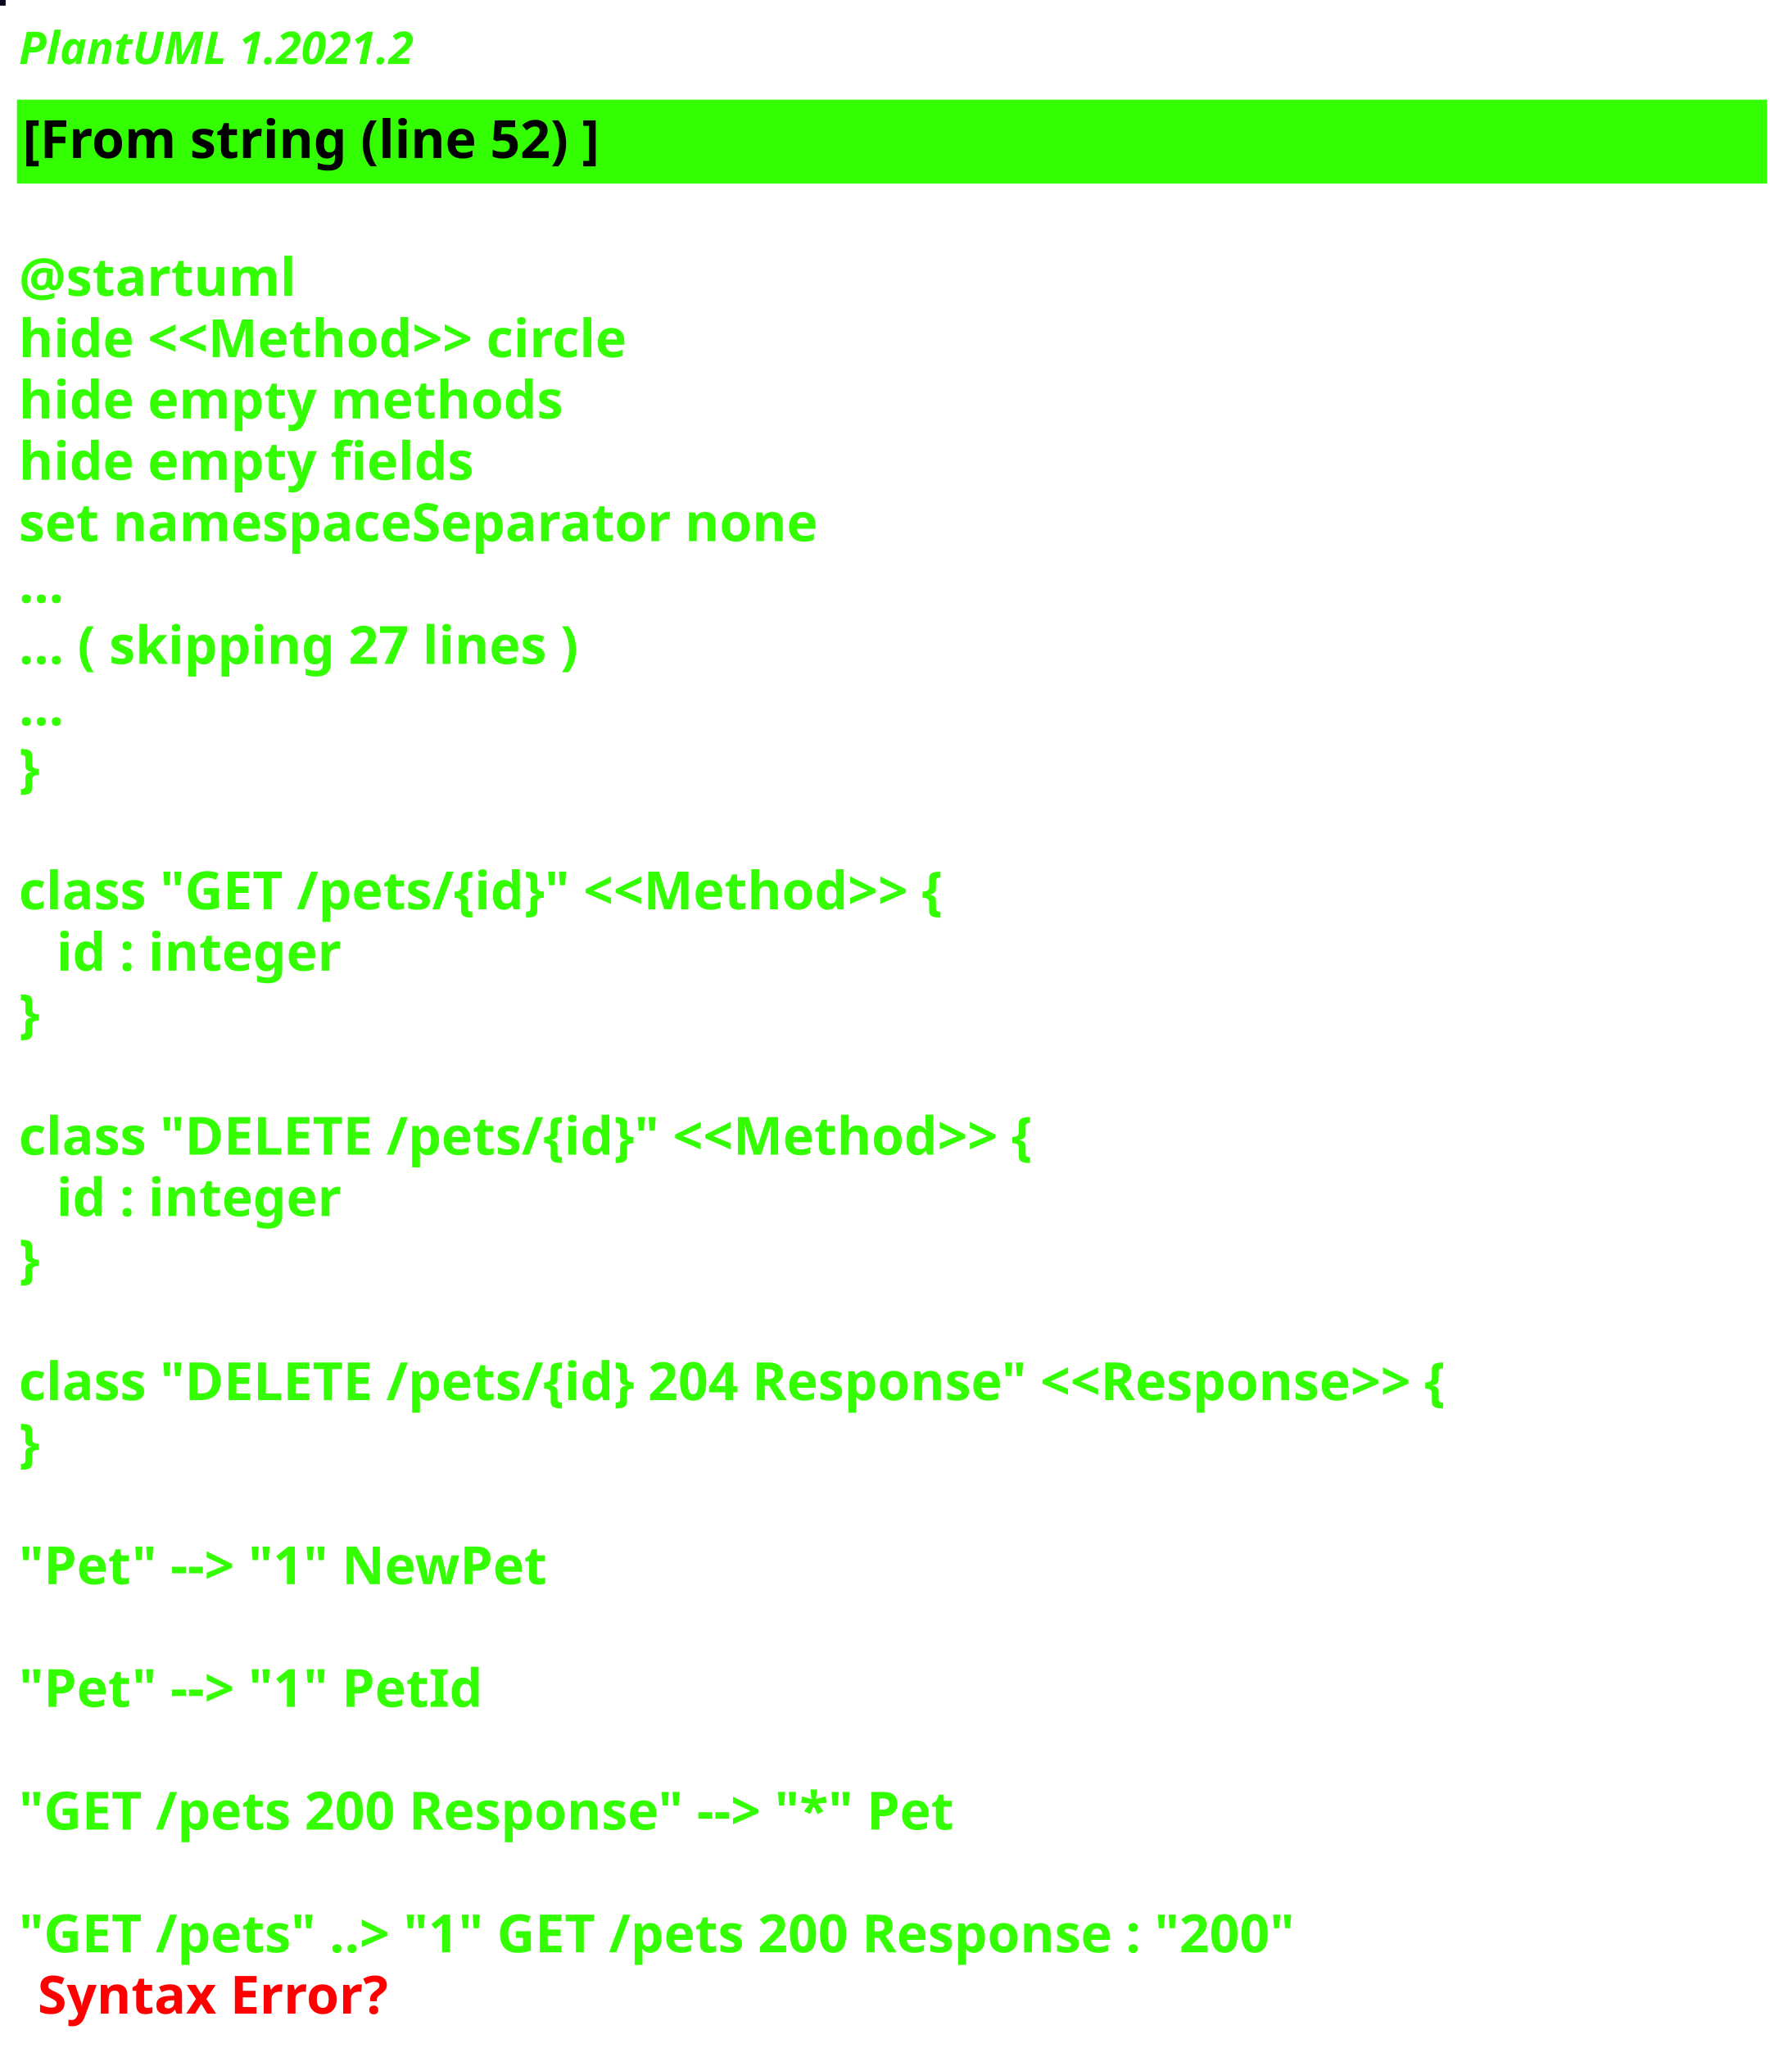
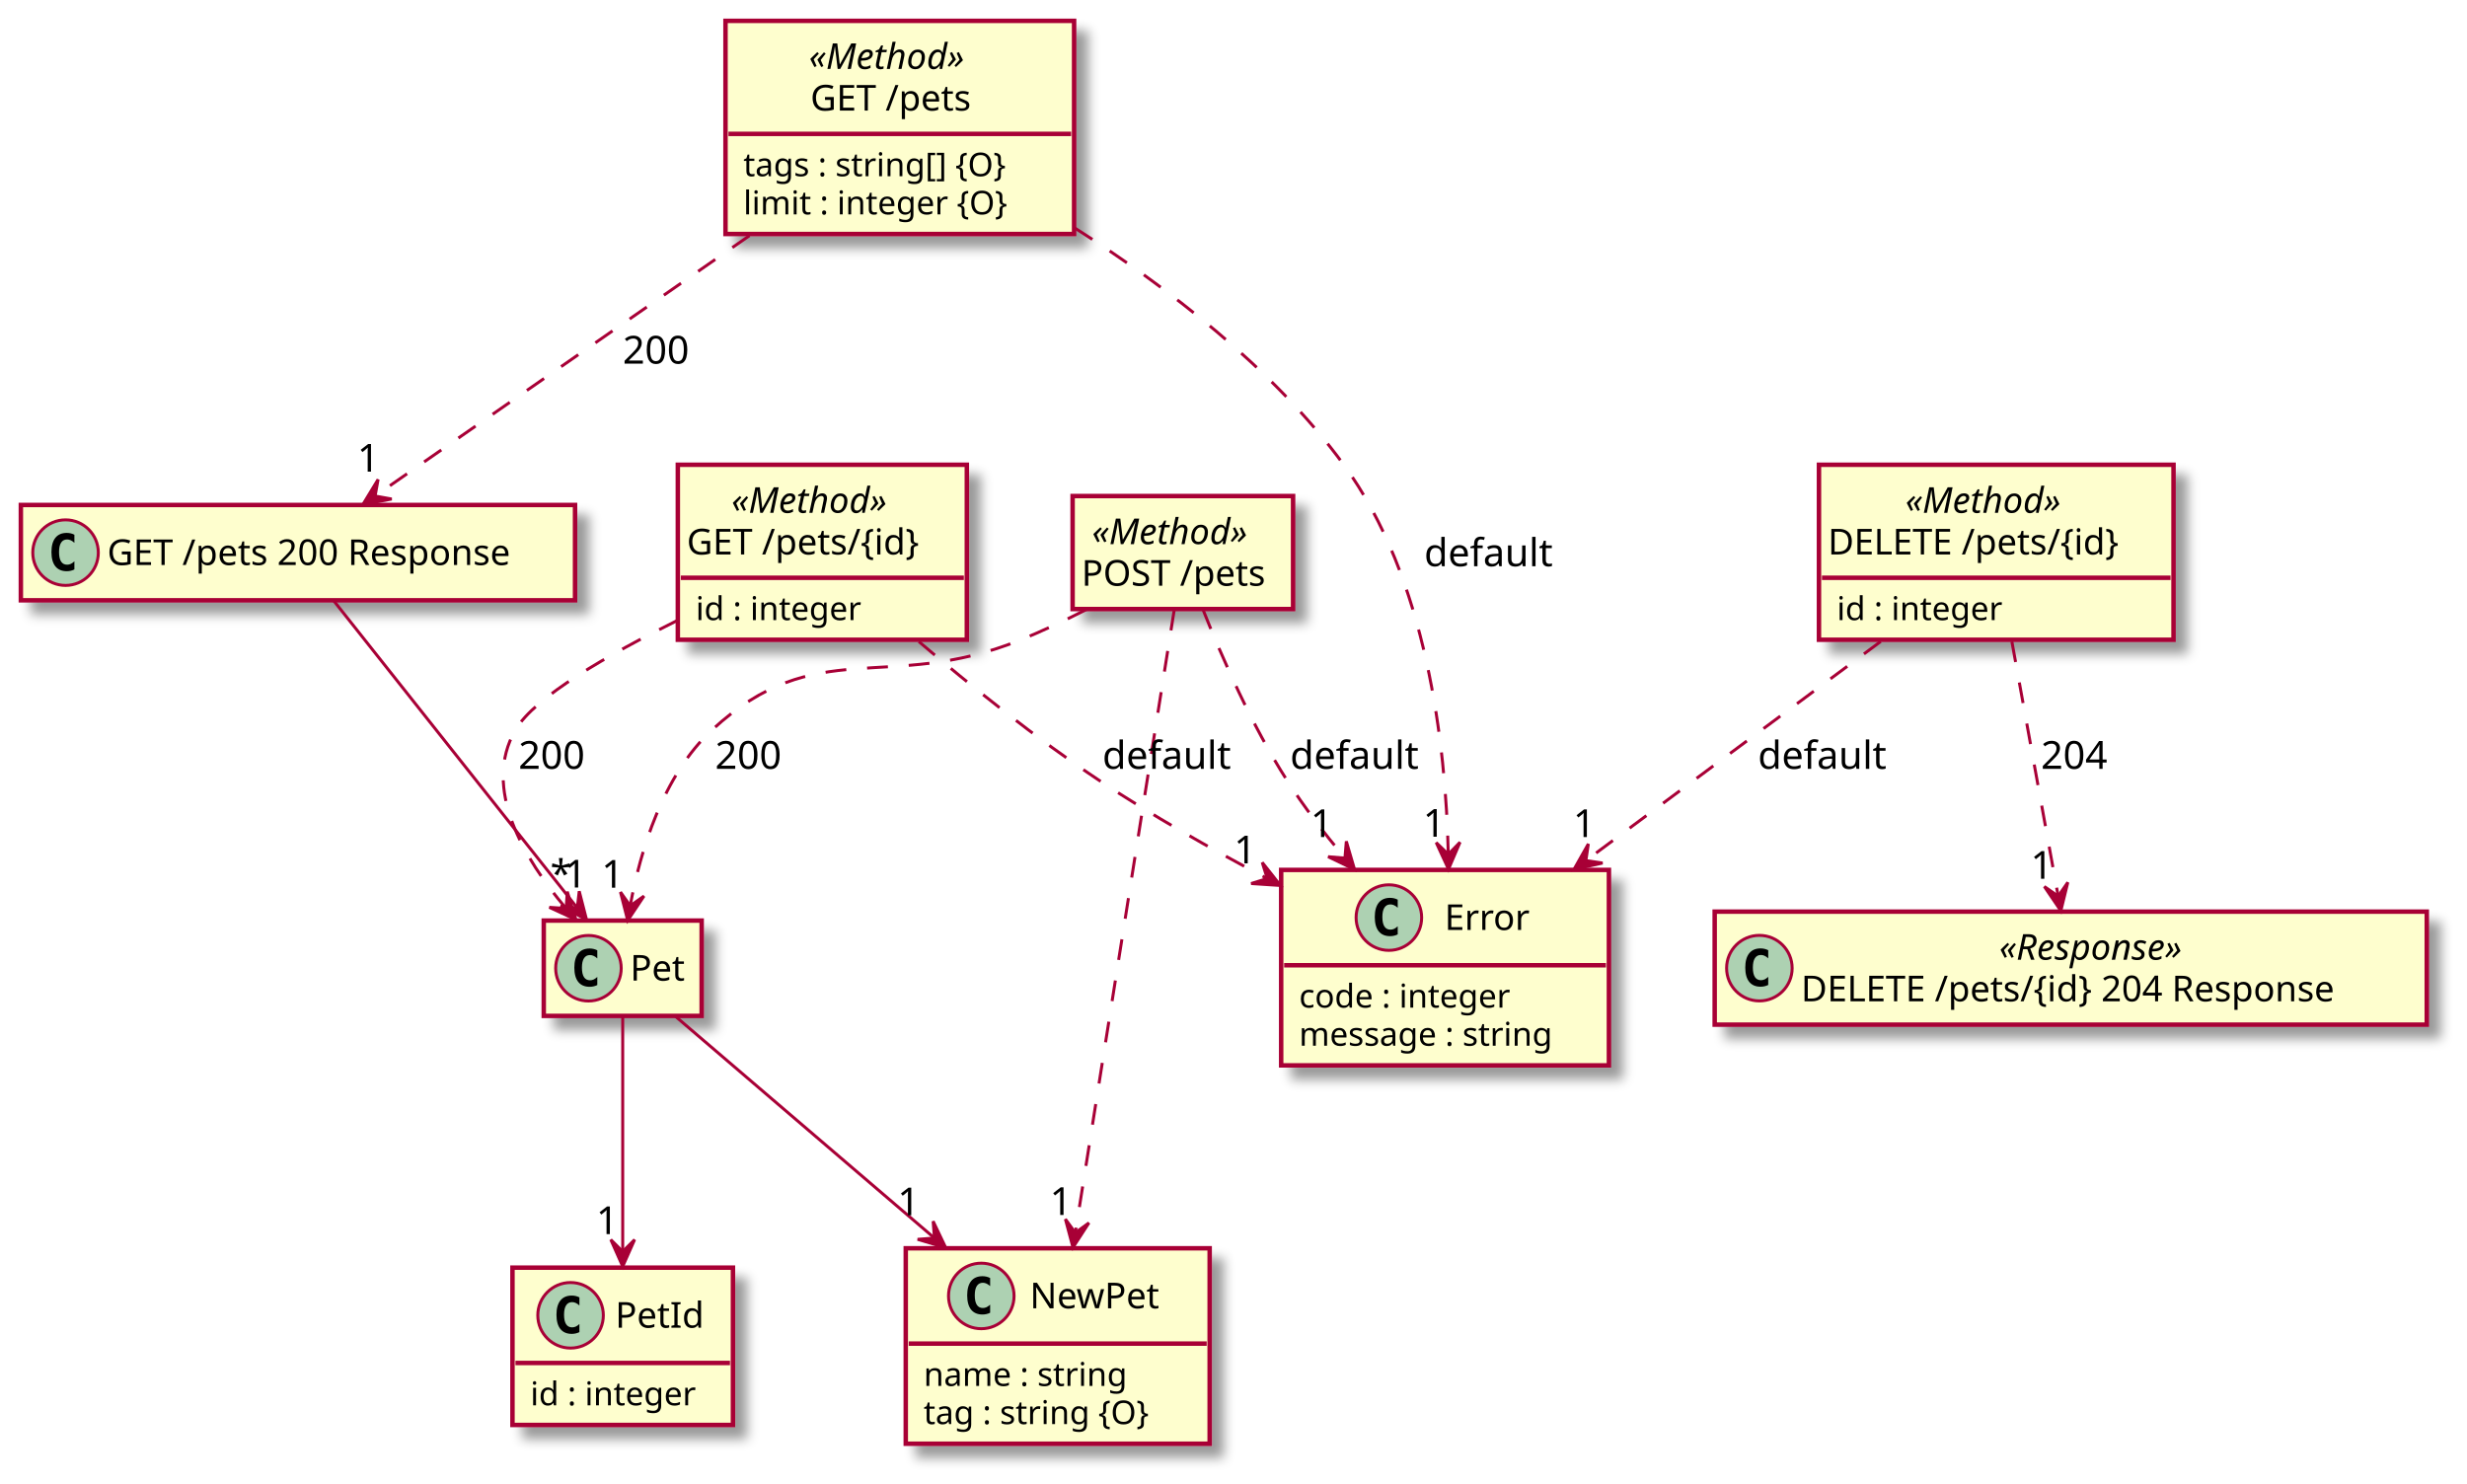
- <svg xmlns="http://www.w3.org/2000/svg" contentScriptType="application/ecmascript" contentStyleType="text/css" height="544px" preserveAspectRatio="none" style="width:476px;height:544px;background:#000000;" version="1.1" viewBox="0 0 476 544" width="476px" zoomAndPan="magnify">
-   <defs />
+ <svg xmlns="http://www.w3.org/2000/svg" contentScriptType="application/ecmascript" contentStyleType="text/css" height="498px" preserveAspectRatio="none" style="width:828px;height:498px;" version="1.1" viewBox="0 0 828 498" width="828px" zoomAndPan="magnify">
+   <defs>
+     <filter height="300%" id="f5nrbhwchzygu" width="300%" x="-1" y="-1">
+       <feGaussianBlur result="blurOut" stdDeviation="2.0" />
+       <feColorMatrix in="blurOut" result="blurOut2" type="matrix" values="0 0 0 0 0 0 0 0 0 0 0 0 0 0 0 0 0 0 .4 0" />
+       <feOffset dx="4.0" dy="4.0" in="blurOut2" result="blurOut3" />
+       <feBlend in="SourceGraphic" in2="blurOut3" mode="normal" />
+     </filter>
+   </defs>
  <g>
-     <rect fill="#0C041E" height="1" style="stroke:#0C041E;stroke-width:1.0;" width="1" x="0" y="0" />
-     <text fill="#33FF02" font-family="sans-serif" font-size="12" font-style="italic" font-weight="bold" lengthAdjust="spacing" textLength="127" x="5" y="17">PlantUML 1.2021.2</text>
-     <rect fill="#33FF02" height="21.297" style="stroke:#33FF02;stroke-width:1.0;" width="464" x="5" y="26.969" />
-     <text fill="#000000" font-family="sans-serif" font-size="14" font-weight="bold" lengthAdjust="spacing" textLength="178" x="6" y="41.969">[From string (line 52) ]</text>
-     <text fill="#33FF02" font-family="sans-serif" font-size="14" font-weight="bold" lengthAdjust="spacing" textLength="0" x="10" y="62.266" />
-     <text fill="#33FF02" font-family="sans-serif" font-size="14" font-weight="bold" lengthAdjust="spacing" textLength="79" x="5" y="78.562">@startuml</text>
-     <text fill="#33FF02" font-family="sans-serif" font-size="14" font-weight="bold" lengthAdjust="spacing" textLength="194" x="5" y="94.859">hide &lt;&lt;Method&gt;&gt; circle</text>
-     <text fill="#33FF02" font-family="sans-serif" font-size="14" font-weight="bold" lengthAdjust="spacing" textLength="162" x="5" y="111.156">hide empty methods</text>
-     <text fill="#33FF02" font-family="sans-serif" font-size="14" font-weight="bold" lengthAdjust="spacing" textLength="136" x="5" y="127.453">hide empty fields</text>
-     <text fill="#33FF02" font-family="sans-serif" font-size="14" font-weight="bold" lengthAdjust="spacing" textLength="243" x="5" y="143.75">set namespaceSeparator none</text>
-     <text fill="#33FF02" font-family="sans-serif" font-size="14" font-weight="bold" lengthAdjust="spacing" textLength="15" x="5" y="160.047">...</text>
-     <text fill="#33FF02" font-family="sans-serif" font-size="14" font-weight="bold" lengthAdjust="spacing" textLength="175" x="5" y="176.344">... ( skipping 27 lines )</text>
-     <text fill="#33FF02" font-family="sans-serif" font-size="14" font-weight="bold" lengthAdjust="spacing" textLength="15" x="5" y="192.641">...</text>
-     <text fill="#33FF02" font-family="sans-serif" font-size="14" font-weight="bold" lengthAdjust="spacing" textLength="10" x="5" y="208.938">}</text>
-     <text fill="#33FF02" font-family="sans-serif" font-size="14" font-weight="bold" lengthAdjust="spacing" textLength="0" x="10" y="225.234" />
-     <text fill="#33FF02" font-family="sans-serif" font-size="14" font-weight="bold" lengthAdjust="spacing" textLength="301" x="5" y="241.531">class "GET /pets/{id}" &lt;&lt;Method&gt;&gt; {</text>
-     <text fill="#33FF02" font-family="sans-serif" font-size="14" font-weight="bold" lengthAdjust="spacing" textLength="87" x="15" y="257.828">id : integer</text>
-     <text fill="#33FF02" font-family="sans-serif" font-size="14" font-weight="bold" lengthAdjust="spacing" textLength="10" x="5" y="274.125">}</text>
-     <text fill="#33FF02" font-family="sans-serif" font-size="14" font-weight="bold" lengthAdjust="spacing" textLength="0" x="10" y="290.422" />
-     <text fill="#33FF02" font-family="sans-serif" font-size="14" font-weight="bold" lengthAdjust="spacing" textLength="327" x="5" y="306.719">class "DELETE /pets/{id}" &lt;&lt;Method&gt;&gt; {</text>
-     <text fill="#33FF02" font-family="sans-serif" font-size="14" font-weight="bold" lengthAdjust="spacing" textLength="87" x="15" y="323.016">id : integer</text>
-     <text fill="#33FF02" font-family="sans-serif" font-size="14" font-weight="bold" lengthAdjust="spacing" textLength="10" x="5" y="339.312">}</text>
-     <text fill="#33FF02" font-family="sans-serif" font-size="14" font-weight="bold" lengthAdjust="spacing" textLength="0" x="10" y="355.609" />
-     <text fill="#33FF02" font-family="sans-serif" font-size="14" font-weight="bold" lengthAdjust="spacing" textLength="464" x="5" y="371.906">class "DELETE /pets/{id} 204 Response" &lt;&lt;Response&gt;&gt; {</text>
-     <text fill="#33FF02" font-family="sans-serif" font-size="14" font-weight="bold" lengthAdjust="spacing" textLength="10" x="5" y="388.203">}</text>
-     <text fill="#33FF02" font-family="sans-serif" font-size="14" font-weight="bold" lengthAdjust="spacing" textLength="0" x="10" y="404.5" />
-     <text fill="#33FF02" font-family="sans-serif" font-size="14" font-weight="bold" lengthAdjust="spacing" textLength="164" x="5" y="420.797">"Pet" --&gt; "1" NewPet</text>
-     <text fill="#33FF02" font-family="sans-serif" font-size="14" font-weight="bold" lengthAdjust="spacing" textLength="0" x="10" y="437.094" />
-     <text fill="#33FF02" font-family="sans-serif" font-size="14" font-weight="bold" lengthAdjust="spacing" textLength="143" x="5" y="453.391">"Pet" --&gt; "1" PetId</text>
-     <text fill="#33FF02" font-family="sans-serif" font-size="14" font-weight="bold" lengthAdjust="spacing" textLength="0" x="10" y="469.688" />
-     <text fill="#33FF02" font-family="sans-serif" font-size="14" font-weight="bold" lengthAdjust="spacing" textLength="294" x="5" y="485.984">"GET /pets 200 Response" --&gt; "*" Pet</text>
-     <text fill="#33FF02" font-family="sans-serif" font-size="14" font-weight="bold" lengthAdjust="spacing" textLength="0" x="10" y="502.281" />
-     <text fill="#33FF02" font-family="sans-serif" font-size="14" font-weight="bold" lengthAdjust="spacing" text-decoration="wavy underline" textLength="405" x="5" y="518.578">"GET /pets" ..&gt; "1" GET /pets 200 Response : "200"</text>
-     <text fill="#FF0000" font-family="sans-serif" font-size="14" font-weight="bold" lengthAdjust="spacing" textLength="106" x="10" y="534.875">Syntax Error?</text>
+     <rect codeLine="6" fill="#FEFECE" filter="url(#f5nrbhwchzygu)" height="32" id="Pet" style="stroke:#A80036;stroke-width:1.5;" width="53" x="182.5" y="309" />
+     <ellipse cx="197.5" cy="325" fill="#ADD1B2" rx="11" ry="11" style="stroke:#A80036;stroke-width:1.0;" />
+     <path d="M200.469,330.641 Q199.891,330.938 199.25,331.078 Q198.609,331.234 197.906,331.234 Q195.406,331.234 194.078,329.594 Q192.766,327.938 192.766,324.812 Q192.766,321.688 194.078,320.031 Q195.406,318.375 197.906,318.375 Q198.609,318.375 199.25,318.531 Q199.906,318.688 200.469,318.984 L200.469,321.703 Q199.844,321.125 199.25,320.859 Q198.656,320.578 198.031,320.578 Q196.688,320.578 196,321.656 Q195.312,322.719 195.312,324.812 Q195.312,326.906 196,327.984 Q196.688,329.047 198.031,329.047 Q198.656,329.047 199.25,328.781 Q199.844,328.5 200.469,327.922 L200.469,330.641 Z " fill="#000000" />
+     <text fill="#000000" font-family="sans-serif" font-size="12" lengthAdjust="spacing" textLength="21" x="211.5" y="329.154">Pet</text>
+     <rect codeLine="9" fill="#FEFECE" filter="url(#f5nrbhwchzygu)" height="52.805" id="PetId" style="stroke:#A80036;stroke-width:1.5;" width="74" x="172" y="425.5" />
+     <ellipse cx="191.5" cy="441.5" fill="#ADD1B2" rx="11" ry="11" style="stroke:#A80036;stroke-width:1.0;" />
+     <path d="M194.469,447.141 Q193.891,447.438 193.25,447.578 Q192.609,447.734 191.906,447.734 Q189.406,447.734 188.078,446.094 Q186.766,444.438 186.766,441.312 Q186.766,438.188 188.078,436.531 Q189.406,434.875 191.906,434.875 Q192.609,434.875 193.25,435.031 Q193.906,435.188 194.469,435.484 L194.469,438.203 Q193.844,437.625 193.25,437.359 Q192.656,437.078 192.031,437.078 Q190.688,437.078 190,438.156 Q189.312,439.219 189.312,441.312 Q189.312,443.406 190,444.484 Q190.688,445.547 192.031,445.547 Q192.656,445.547 193.25,445.281 Q193.844,445 194.469,444.422 L194.469,447.141 Z " fill="#000000" />
+     <text fill="#000000" font-family="sans-serif" font-size="12" lengthAdjust="spacing" textLength="32" x="206.5" y="445.654">PetId</text>
+     <line style="stroke:#A80036;stroke-width:1.5;" x1="173" x2="245" y1="457.5" y2="457.5" />
+     <text fill="#000000" font-family="sans-serif" font-size="11" lengthAdjust="spacing" textLength="62" x="178" y="471.71">id : integer</text>
+     <rect codeLine="13" fill="#FEFECE" filter="url(#f5nrbhwchzygu)" height="65.609" id="NewPet" style="stroke:#A80036;stroke-width:1.5;" width="102" x="304" y="419" />
+     <ellipse cx="329.35" cy="435" fill="#ADD1B2" rx="11" ry="11" style="stroke:#A80036;stroke-width:1.0;" />
+     <path d="M332.319,440.641 Q331.741,440.938 331.1,441.078 Q330.459,441.234 329.756,441.234 Q327.256,441.234 325.928,439.594 Q324.616,437.938 324.616,434.812 Q324.616,431.688 325.928,430.031 Q327.256,428.375 329.756,428.375 Q330.459,428.375 331.1,428.531 Q331.756,428.688 332.319,428.984 L332.319,431.703 Q331.694,431.125 331.1,430.859 Q330.506,430.578 329.881,430.578 Q328.538,430.578 327.85,431.656 Q327.163,432.719 327.163,434.812 Q327.163,436.906 327.85,437.984 Q328.538,439.047 329.881,439.047 Q330.506,439.047 331.1,438.781 Q331.694,438.5 332.319,437.922 L332.319,440.641 Z " fill="#000000" />
+     <text fill="#000000" font-family="sans-serif" font-size="12" lengthAdjust="spacing" textLength="47" x="345.65" y="439.154">NewPet</text>
+     <line style="stroke:#A80036;stroke-width:1.5;" x1="305" x2="405" y1="451" y2="451" />
+     <text fill="#000000" font-family="sans-serif" font-size="11" lengthAdjust="spacing" textLength="77" x="310" y="465.21">name : string</text>
+     <text fill="#000000" font-family="sans-serif" font-size="11" lengthAdjust="spacing" textLength="90" x="310" y="478.015">tag : string {O}</text>
+     <rect codeLine="18" fill="#FEFECE" filter="url(#f5nrbhwchzygu)" height="65.609" id="Error" style="stroke:#A80036;stroke-width:1.5;" width="110" x="430" y="292" />
+     <ellipse cx="466.15" cy="308" fill="#ADD1B2" rx="11" ry="11" style="stroke:#A80036;stroke-width:1.0;" />
+     <path d="M469.119,313.641 Q468.541,313.938 467.9,314.078 Q467.259,314.234 466.556,314.234 Q464.056,314.234 462.728,312.594 Q461.416,310.938 461.416,307.812 Q461.416,304.688 462.728,303.031 Q464.056,301.375 466.556,301.375 Q467.259,301.375 467.9,301.531 Q468.556,301.688 469.119,301.984 L469.119,304.703 Q468.494,304.125 467.9,303.859 Q467.306,303.578 466.681,303.578 Q465.337,303.578 464.65,304.656 Q463.962,305.719 463.962,307.812 Q463.962,309.906 464.65,310.984 Q465.337,312.047 466.681,312.047 Q467.306,312.047 467.9,311.781 Q468.494,311.5 469.119,310.922 L469.119,313.641 Z " fill="#000000" />
+     <text fill="#000000" font-family="sans-serif" font-size="12" lengthAdjust="spacing" textLength="31" x="484.85" y="312.154">Error</text>
+     <line style="stroke:#A80036;stroke-width:1.5;" x1="431" x2="539" y1="324" y2="324" />
+     <text fill="#000000" font-family="sans-serif" font-size="11" lengthAdjust="spacing" textLength="79" x="436" y="338.21">code : integer</text>
+     <text fill="#000000" font-family="sans-serif" font-size="11" lengthAdjust="spacing" textLength="98" x="436" y="351.015">message : string</text>
+     <rect codeLine="23" fill="#FEFECE" filter="url(#f5nrbhwchzygu)" height="71.547" id="GET /pets" style="stroke:#A80036;stroke-width:1.5;" width="117" x="243.5" y="7" />
+     <text fill="#000000" font-family="sans-serif" font-size="12" font-style="italic" lengthAdjust="spacing" textLength="61" x="271.5" y="23.139">«Method»</text>
+     <text fill="#000000" font-family="sans-serif" font-size="12" lengthAdjust="spacing" textLength="60" x="272" y="37.107">GET /pets</text>
+     <line style="stroke:#A80036;stroke-width:1.5;" x1="244.5" x2="359.5" y1="44.938" y2="44.938" />
+     <text fill="#000000" font-family="sans-serif" font-size="11" lengthAdjust="spacing" textLength="105" x="249.5" y="59.148">tags : string[] {O}</text>
+     <text fill="#000000" font-family="sans-serif" font-size="11" lengthAdjust="spacing" textLength="103" x="249.5" y="71.953">limit : integer {O}</text>
+     <rect codeLine="28" fill="#FEFECE" filter="url(#f5nrbhwchzygu)" height="32" id="GET /pets 200 Response" style="stroke:#A80036;stroke-width:1.5;" width="186" x="7" y="169.5" />
+     <ellipse cx="22" cy="185.5" fill="#ADD1B2" rx="11" ry="11" style="stroke:#A80036;stroke-width:1.0;" />
+     <path d="M24.969,191.141 Q24.391,191.438 23.75,191.578 Q23.109,191.734 22.406,191.734 Q19.906,191.734 18.578,190.094 Q17.266,188.438 17.266,185.312 Q17.266,182.188 18.578,180.531 Q19.906,178.875 22.406,178.875 Q23.109,178.875 23.75,179.031 Q24.406,179.188 24.969,179.484 L24.969,182.203 Q24.344,181.625 23.75,181.359 Q23.156,181.078 22.531,181.078 Q21.188,181.078 20.5,182.156 Q19.812,183.219 19.812,185.312 Q19.812,187.406 20.5,188.484 Q21.188,189.547 22.531,189.547 Q23.156,189.547 23.75,189.281 Q24.344,189 24.969,188.422 L24.969,191.141 Z " fill="#000000" />
+     <text fill="#000000" font-family="sans-serif" font-size="12" lengthAdjust="spacing" textLength="154" x="36" y="189.654">GET /pets 200 Response</text>
+     <rect codeLine="31" fill="#FEFECE" filter="url(#f5nrbhwchzygu)" height="37.938" id="POST /pets" style="stroke:#A80036;stroke-width:1.5;" width="74" x="360" y="166.5" />
+     <text fill="#000000" font-family="sans-serif" font-size="12" font-style="italic" lengthAdjust="spacing" textLength="61" x="366.5" y="182.639">«Method»</text>
+     <text fill="#000000" font-family="sans-serif" font-size="12" lengthAdjust="spacing" textLength="68" x="363" y="196.607">POST /pets</text>
+     <rect codeLine="34" fill="#FEFECE" filter="url(#f5nrbhwchzygu)" height="58.742" id="GET /pets/{id}" style="stroke:#A80036;stroke-width:1.5;" width="97" x="227.5" y="156" />
+     <text fill="#000000" font-family="sans-serif" font-size="12" font-style="italic" lengthAdjust="spacing" textLength="61" x="245.5" y="172.139">«Method»</text>
+     <text fill="#000000" font-family="sans-serif" font-size="12" lengthAdjust="spacing" textLength="91" x="230.5" y="186.107">GET /pets/{id}</text>
+     <line style="stroke:#A80036;stroke-width:1.5;" x1="228.5" x2="323.5" y1="193.938" y2="193.938" />
+     <text fill="#000000" font-family="sans-serif" font-size="11" lengthAdjust="spacing" textLength="62" x="233.5" y="208.148">id : integer</text>
+     <rect codeLine="38" fill="#FEFECE" filter="url(#f5nrbhwchzygu)" height="58.742" id="DELETE /pets/{id}" style="stroke:#A80036;stroke-width:1.5;" width="119" x="610.5" y="156" />
+     <text fill="#000000" font-family="sans-serif" font-size="12" font-style="italic" lengthAdjust="spacing" textLength="61" x="639.5" y="172.139">«Method»</text>
+     <text fill="#000000" font-family="sans-serif" font-size="12" lengthAdjust="spacing" textLength="113" x="613.5" y="186.107">DELETE /pets/{id}</text>
+     <line style="stroke:#A80036;stroke-width:1.5;" x1="611.5" x2="728.5" y1="193.938" y2="193.938" />
+     <text fill="#000000" font-family="sans-serif" font-size="11" lengthAdjust="spacing" textLength="62" x="616.5" y="208.148">id : integer</text>
+     <rect codeLine="42" fill="#FEFECE" filter="url(#f5nrbhwchzygu)" height="37.938" id="DELETE /pets/{id} 204 Response" style="stroke:#A80036;stroke-width:1.5;" width="239" x="575.5" y="306" />
+     <ellipse cx="590.5" cy="324.969" fill="#ADD1B2" rx="11" ry="11" style="stroke:#A80036;stroke-width:1.0;" />
+     <path d="M593.469,330.609 Q592.891,330.906 592.25,331.047 Q591.609,331.203 590.906,331.203 Q588.406,331.203 587.078,329.562 Q585.766,327.906 585.766,324.781 Q585.766,321.656 587.078,320 Q588.406,318.344 590.906,318.344 Q591.609,318.344 592.25,318.5 Q592.906,318.656 593.469,318.953 L593.469,321.672 Q592.844,321.094 592.25,320.828 Q591.656,320.547 591.031,320.547 Q589.688,320.547 589,321.625 Q588.312,322.688 588.312,324.781 Q588.312,326.875 589,327.953 Q589.688,329.016 591.031,329.016 Q591.656,329.016 592.25,328.75 Q592.844,328.469 593.469,327.891 L593.469,330.609 Z " fill="#000000" />
+     <text fill="#000000" font-family="sans-serif" font-size="12" font-style="italic" lengthAdjust="spacing" textLength="74" x="671" y="322.139">«Response»</text>
+     <text fill="#000000" font-family="sans-serif" font-size="12" lengthAdjust="spacing" textLength="207" x="604.5" y="336.107">DELETE /pets/{id} 204 Response</text>
+     <path codeLine="45" d="M226.61,341.08 C248.02,359.41 284.86,390.95 313.6,415.55 " fill="none" id="Pet-to-NewPet" style="stroke:#A80036;stroke-width:1.0;" />
+     <polygon fill="#A80036" points="317.42,418.82,313.19,409.926,313.624,415.566,307.983,416,317.42,418.82" style="stroke:#A80036;stroke-width:1.0;" />
+     <text fill="#000000" font-family="sans-serif" font-size="13" lengthAdjust="spacing" textLength="8" x="301.234" y="407.93">1</text>
+     <path codeLine="47" d="M209,341.33 C209,360.8 209,394.89 209,419.91 " fill="none" id="Pet-to-PetId" style="stroke:#A80036;stroke-width:1.0;" />
+     <polygon fill="#A80036" points="209,425.1,213,416.1,209,420.1,205,416.1,209,425.1" style="stroke:#A80036;stroke-width:1.0;" />
+     <text fill="#000000" font-family="sans-serif" font-size="13" lengthAdjust="spacing" textLength="8" x="200.075" y="414.25">1</text>
+     <path codeLine="49" d="M112.08,201.74 C131.97,226.83 171.58,276.8 193.5,304.45 " fill="none" id="GET /pets 200 Response-to-Pet" style="stroke:#A80036;stroke-width:1.0;" />
+     <polygon fill="#A80036" points="196.86,308.69,194.408,299.151,193.756,304.77,188.137,304.118,196.86,308.69" style="stroke:#A80036;stroke-width:1.0;" />
+     <text fill="#000000" font-family="sans-serif" font-size="13" lengthAdjust="spacing" textLength="7" x="184.679" y="297.892">*</text>
+     <path codeLine="51" d="M251.55,79.09 C211.62,106.86 157.5,144.51 125.9,166.48 " fill="none" id="GET /pets-to-GET /pets 200 Response" style="stroke:#A80036;stroke-width:1.0;stroke-dasharray:7.0,7.0;" />
+     <polygon fill="#A80036" points="121.79,169.35,131.464,167.502,125.897,166.498,126.901,160.931,121.79,169.35" style="stroke:#A80036;stroke-width:1.0;" />
+     <text fill="#000000" font-family="sans-serif" font-size="13" lengthAdjust="spacing" textLength="24" x="209" y="122.067">200</text>
+     <text fill="#000000" font-family="sans-serif" font-size="13" lengthAdjust="spacing" textLength="8" x="119.905" y="158.31">1</text>
+     <path codeLine="53" d="M360.75,76.54 C391.35,96.08 427.24,123.46 451,156 C478.93,194.25 485.27,249.89 486.08,286.5 " fill="none" id="GET /pets-to-Error" style="stroke:#A80036;stroke-width:1.0;stroke-dasharray:7.0,7.0;" />
+     <polygon fill="#A80036" points="486.16,291.76,490.031,282.704,486.089,286.76,482.032,282.818,486.16,291.76" style="stroke:#A80036;stroke-width:1.0;" />
+     <text fill="#000000" font-family="sans-serif" font-size="13" lengthAdjust="spacing" textLength="44" x="478" y="190.067">default</text>
+     <text fill="#000000" font-family="sans-serif" font-size="13" lengthAdjust="spacing" textLength="8" x="477.601" y="280.858">1</text>
+     <path codeLine="55" d="M364.63,204.6 C357.31,208.32 349.49,212 342,215 C297.73,232.72 274.03,212.65 239,245 C222.4,260.33 214.91,285.82 211.58,303.69 " fill="none" id="POST /pets-to-Pet" style="stroke:#A80036;stroke-width:1.0;stroke-dasharray:7.0,7.0;" />
+     <polygon fill="#A80036" points="210.68,308.97,216.14,300.773,211.523,304.041,208.254,299.425,210.68,308.97" style="stroke:#A80036;stroke-width:1.0;" />
+     <text fill="#000000" font-family="sans-serif" font-size="13" lengthAdjust="spacing" textLength="24" x="240" y="258.067">200</text>
+     <text fill="#000000" font-family="sans-serif" font-size="13" lengthAdjust="spacing" textLength="8" x="201.882" y="297.971">1</text>
+     <path codeLine="57" d="M403.76,204.61 C410.02,220.37 420.14,243.52 432,262 C437.65,270.81 444.46,279.7 451.28,287.89 " fill="none" id="POST /pets-to-Error" style="stroke:#A80036;stroke-width:1.0;stroke-dasharray:7.0,7.0;" />
+     <polygon fill="#A80036" points="454.63,291.85,451.868,282.396,451.4,288.034,445.762,287.565,454.63,291.85" style="stroke:#A80036;stroke-width:1.0;" />
+     <text fill="#000000" font-family="sans-serif" font-size="13" lengthAdjust="spacing" textLength="44" x="433" y="258.067">default</text>
+     <text fill="#000000" font-family="sans-serif" font-size="13" lengthAdjust="spacing" textLength="8" x="439.863" y="280.966">1</text>
+     <path codeLine="59" d="M394.11,204.68 C387.29,247.62 370.08,356.03 360.93,413.65 " fill="none" id="POST /pets-to-NewPet" style="stroke:#A80036;stroke-width:1.0;stroke-dasharray:7.0,7.0;" />
+     <polygon fill="#A80036" points="360.12,418.73,365.483,410.47,360.905,413.792,357.582,409.214,360.12,418.73" style="stroke:#A80036;stroke-width:1.0;" />
+     <text fill="#000000" font-family="sans-serif" font-size="13" lengthAdjust="spacing" textLength="8" x="352.341" y="407.822">1</text>
+     <path codeLine="61" d="M227.49,208.19 C203.98,219.8 179.44,233.94 173,245 C161.61,264.57 175.99,288.39 189.82,304.72 " fill="none" id="GET /pets/{id}-to-Pet" style="stroke:#A80036;stroke-width:1.0;stroke-dasharray:7.0,7.0;" />
+     <polygon fill="#A80036" points="193.31,308.7,190.396,299.292,190.018,304.936,184.374,304.558,193.31,308.7" style="stroke:#A80036;stroke-width:1.0;" />
+     <text fill="#000000" font-family="sans-serif" font-size="13" lengthAdjust="spacing" textLength="24" x="174" y="258.067">200</text>
+     <text fill="#000000" font-family="sans-serif" font-size="13" lengthAdjust="spacing" textLength="8" x="189.438" y="297.905">1</text>
+     <path codeLine="63" d="M308.4,215.36 C325.75,230.16 347.87,247.96 369,262 C386.62,273.71 406.68,285.06 425.11,294.78 " fill="none" id="GET /pets/{id}-to-Error" style="stroke:#A80036;stroke-width:1.0;stroke-dasharray:7.0,7.0;" />
+     <polygon fill="#A80036" points="429.75,297.22,423.646,289.491,425.325,294.893,419.923,296.572,429.75,297.22" style="stroke:#A80036;stroke-width:1.0;" />
+     <text fill="#000000" font-family="sans-serif" font-size="13" lengthAdjust="spacing" textLength="44" x="370" y="258.067">default</text>
+     <text fill="#000000" font-family="sans-serif" font-size="13" lengthAdjust="spacing" textLength="8" x="414.159" y="289.8">1</text>
+     <path codeLine="65" d="M675.24,215.32 C679.85,240.66 686.46,277.05 690.75,300.61 " fill="none" id="DELETE /pets/{id}-to-DELETE /pets/{id} 204 Response" style="stroke:#A80036;stroke-width:1.0;stroke-dasharray:7.0,7.0;" />
+     <polygon fill="#A80036" points="691.68,305.73,694.025,296.164,690.796,300.809,686.151,297.579,691.68,305.73" style="stroke:#A80036;stroke-width:1.0;" />
+     <text fill="#000000" font-family="sans-serif" font-size="13" lengthAdjust="spacing" textLength="24" x="685" y="258.067">204</text>
+     <text fill="#000000" font-family="sans-serif" font-size="13" lengthAdjust="spacing" textLength="8" x="681.53" y="294.962">1</text>
+     <path codeLine="67" d="M631.22,215.32 C602.42,236.73 562.99,266.03 532.34,288.82 " fill="none" id="DELETE /pets/{id}-to-Error" style="stroke:#A80036;stroke-width:1.0;stroke-dasharray:7.0,7.0;" />
+     <polygon fill="#A80036" points="528.26,291.85,537.869,289.688,532.272,288.866,533.094,283.269,528.26,291.85" style="stroke:#A80036;stroke-width:1.0;" />
+     <text fill="#000000" font-family="sans-serif" font-size="13" lengthAdjust="spacing" textLength="44" x="590" y="258.067">default</text>
+     <text fill="#000000" font-family="sans-serif" font-size="13" lengthAdjust="spacing" textLength="8" x="527.989" y="280.966">1</text>
  </g>
</svg>
